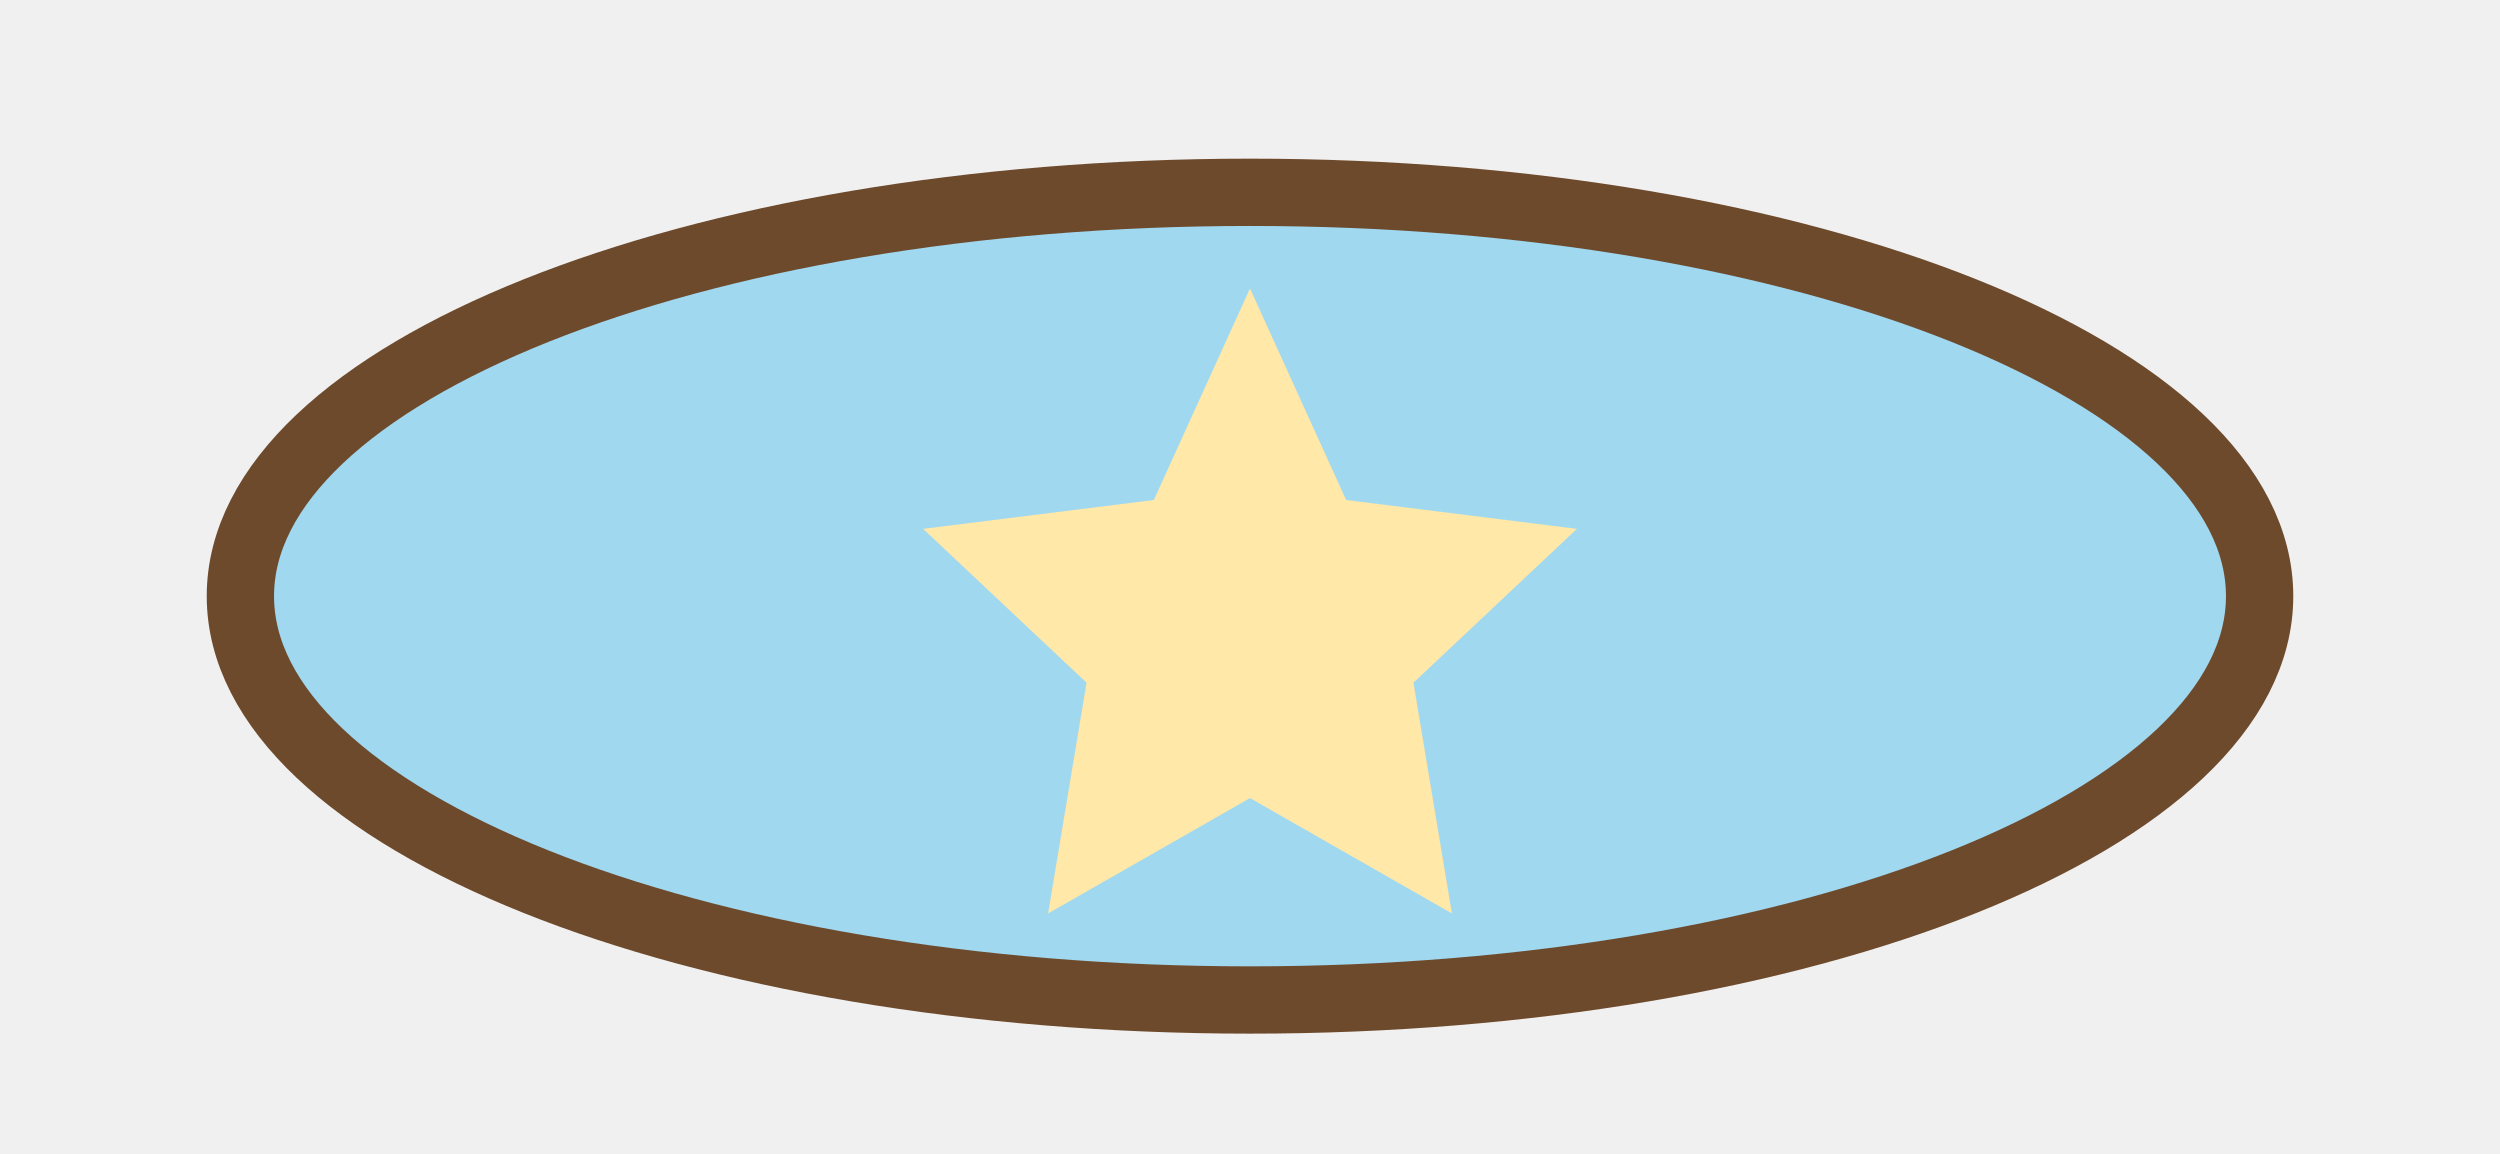
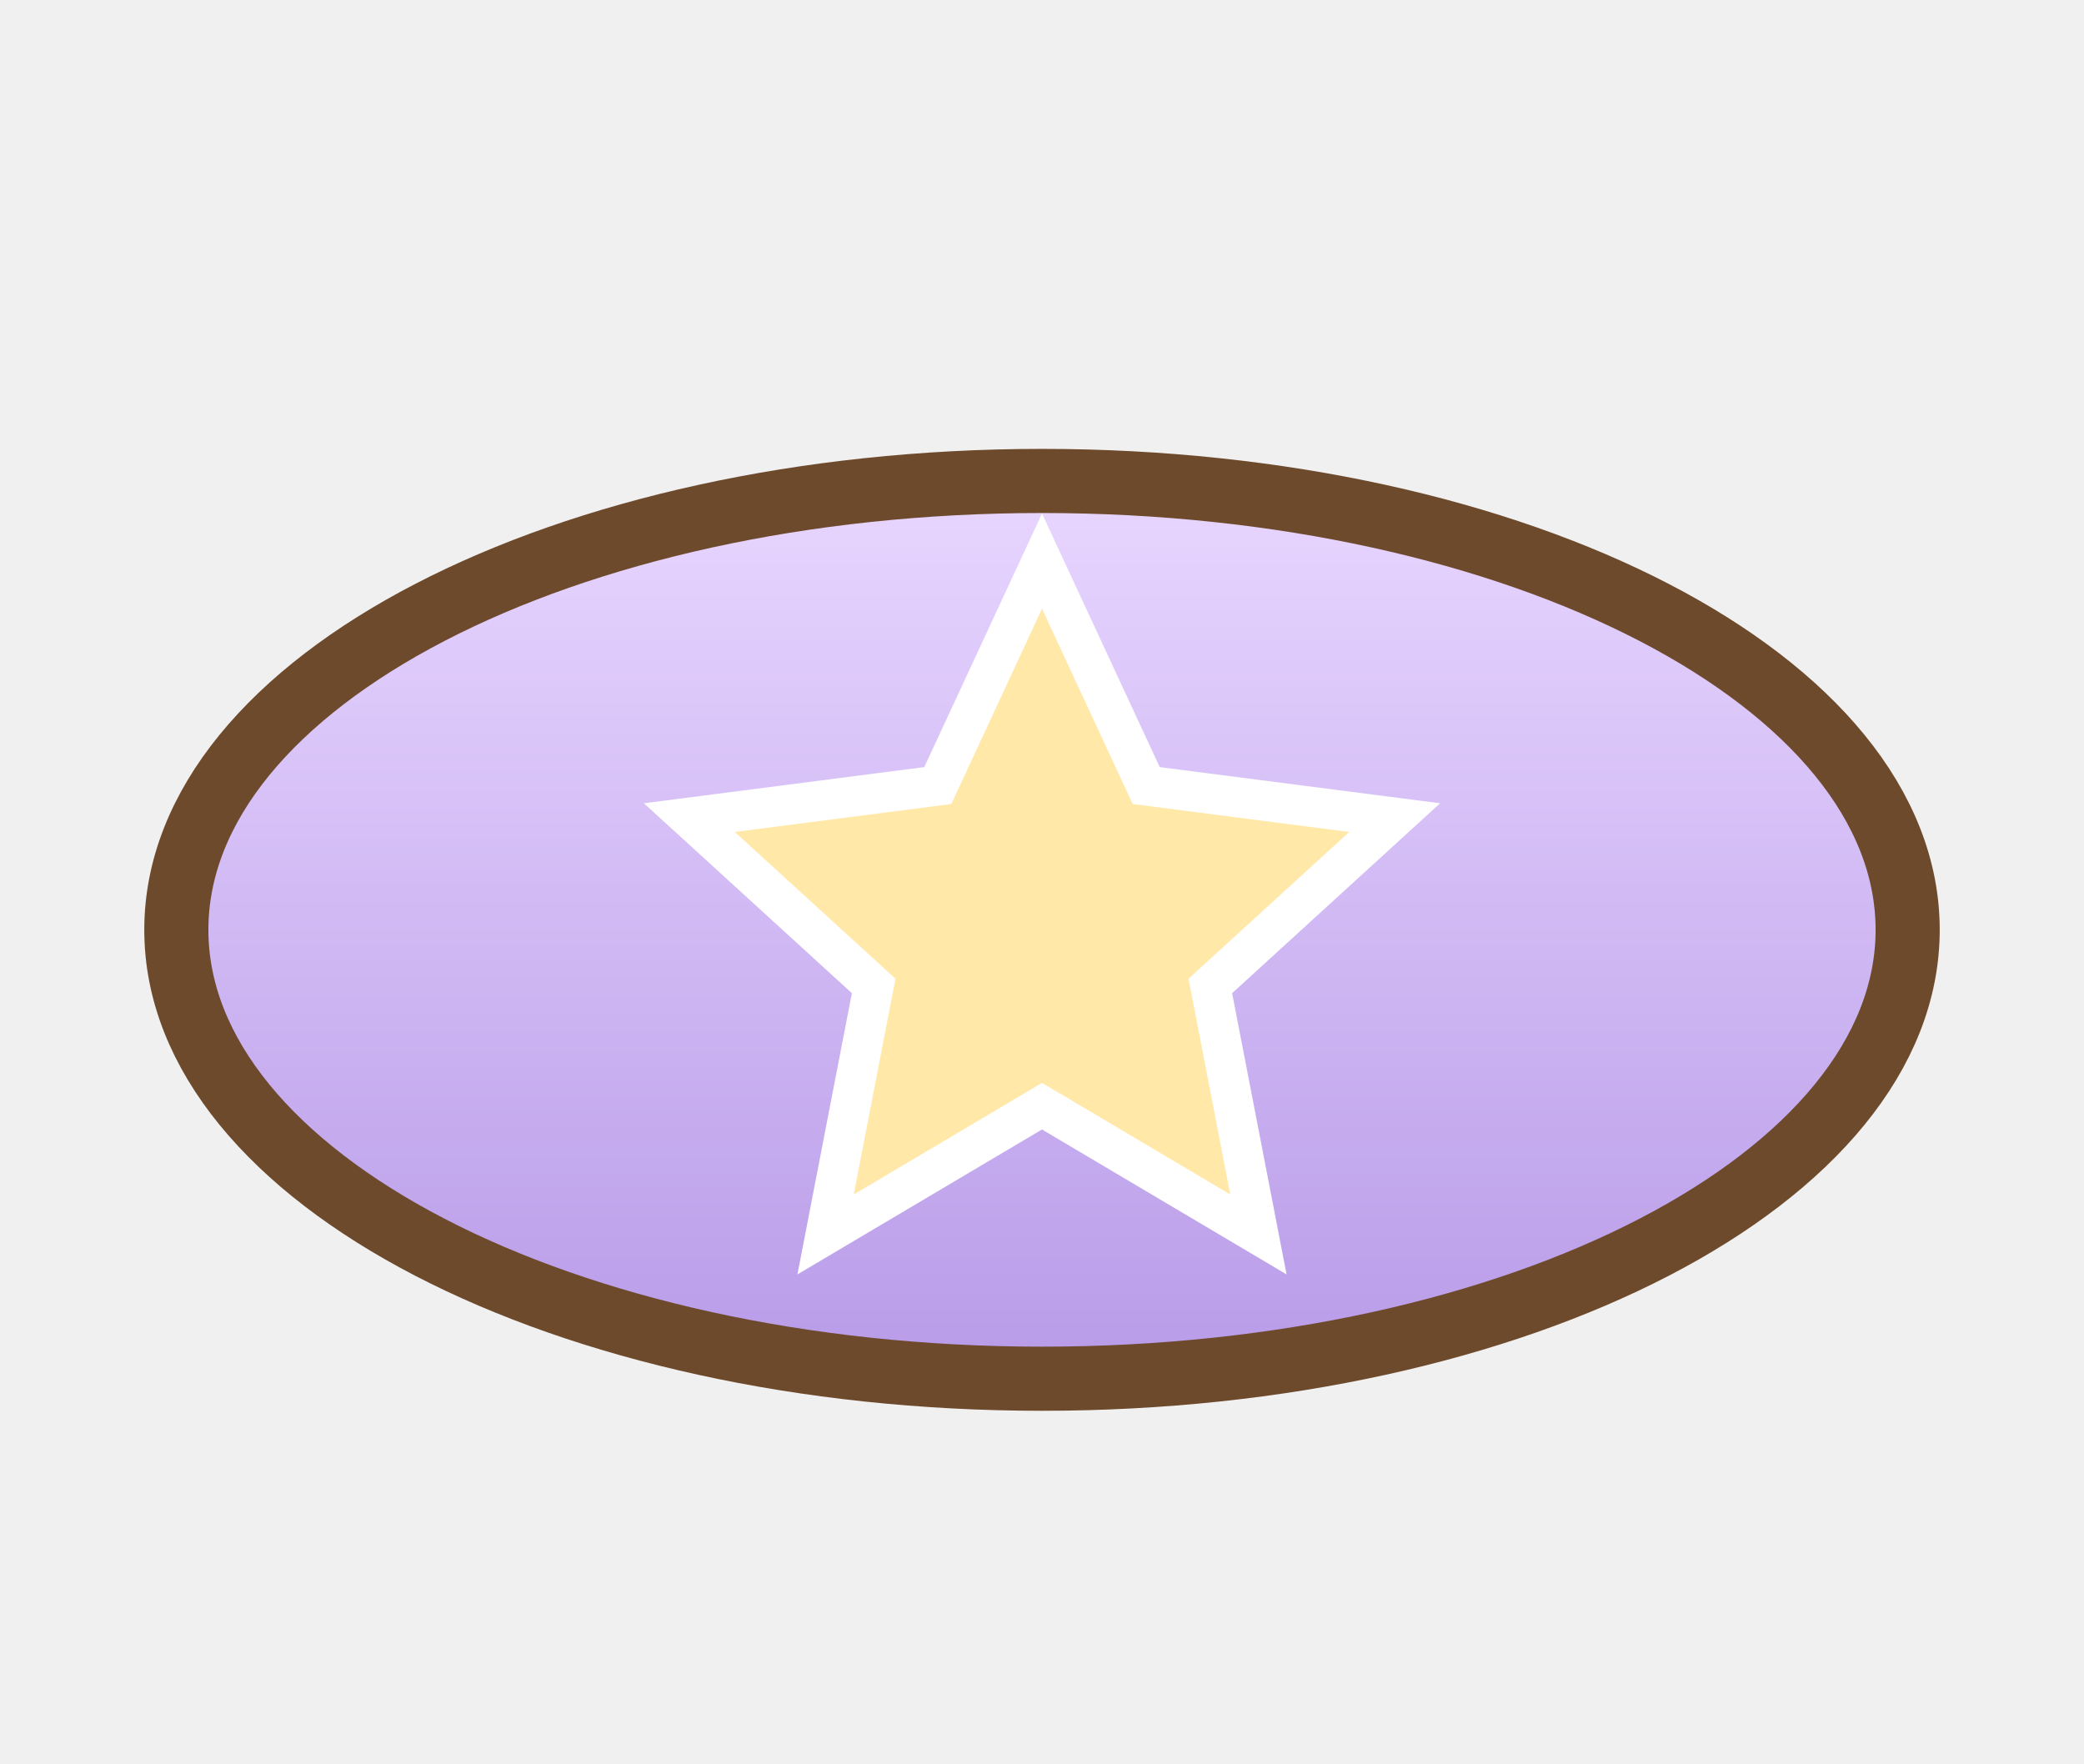
- <svg xmlns="http://www.w3.org/2000/svg" width="260" height="120" viewBox="0 0 260 120">
-   <ellipse cx="130" cy="62" rx="105" ry="42" fill="#A0D8F0" stroke="#6E4A2C" stroke-width="7" />
-   <path d="M130 30 l10 22 24 3-17 16 4 24-21-12-21 12 4-24-17-16 24-3z" fill="#FFE8A8" />
+ <svg xmlns="http://www.w3.org/2000/svg" width="260" height="220" viewBox="0 0 260 220">
+   <defs>
+     <linearGradient id="pink" x1="0" y1="0" x2="0" y2="1">
+       <stop offset="0" stop-color="#FFDCE8" />
+       <stop offset="1" stop-color="#F5A2BF" />
+     </linearGradient>
+     <linearGradient id="mint" x1="0" y1="0" x2="0" y2="1">
+       <stop offset="0" stop-color="#DFF9E5" />
+       <stop offset="1" stop-color="#94D6AA" />
+     </linearGradient>
+     <linearGradient id="blue" x1="0" y1="0" x2="0" y2="1">
+       <stop offset="0" stop-color="#CFEFFF" />
+       <stop offset="1" stop-color="#82C5E8" />
+     </linearGradient>
+     <linearGradient id="wood" x1="0" y1="0" x2="0" y2="1">
+       <stop offset="0" stop-color="#D9A46A" />
+       <stop offset="1" stop-color="#A96F3F" />
+     </linearGradient>
+     <linearGradient id="cream" x1="0" y1="0" x2="0" y2="1">
+       <stop offset="0" stop-color="#FFF8E8" />
+       <stop offset="1" stop-color="#F3D7B3" />
+     </linearGradient>
+     <linearGradient id="yellow" x1="0" y1="0" x2="0" y2="1">
+       <stop offset="0" stop-color="#FFF3AA" />
+       <stop offset="1" stop-color="#F2C55E" />
+     </linearGradient>
+     <linearGradient id="lilac" x1="0" y1="0" x2="0" y2="1">
+       <stop offset="0" stop-color="#E8D6FF" />
+       <stop offset="1" stop-color="#B89BE8" />
+     </linearGradient>
+   </defs>
+   <ellipse cx="130" cy="116" rx="108" ry="56" fill="url(#lilac)" stroke="#6E4A2C" stroke-width="8" />
+   <path d="M130 70 l13 28 31 4-23 21 6 31-27-16-27 16 6-31-23-21 31-4z" fill="#FFE8A8" stroke="#FFFFFF" stroke-width="5" />
</svg>
